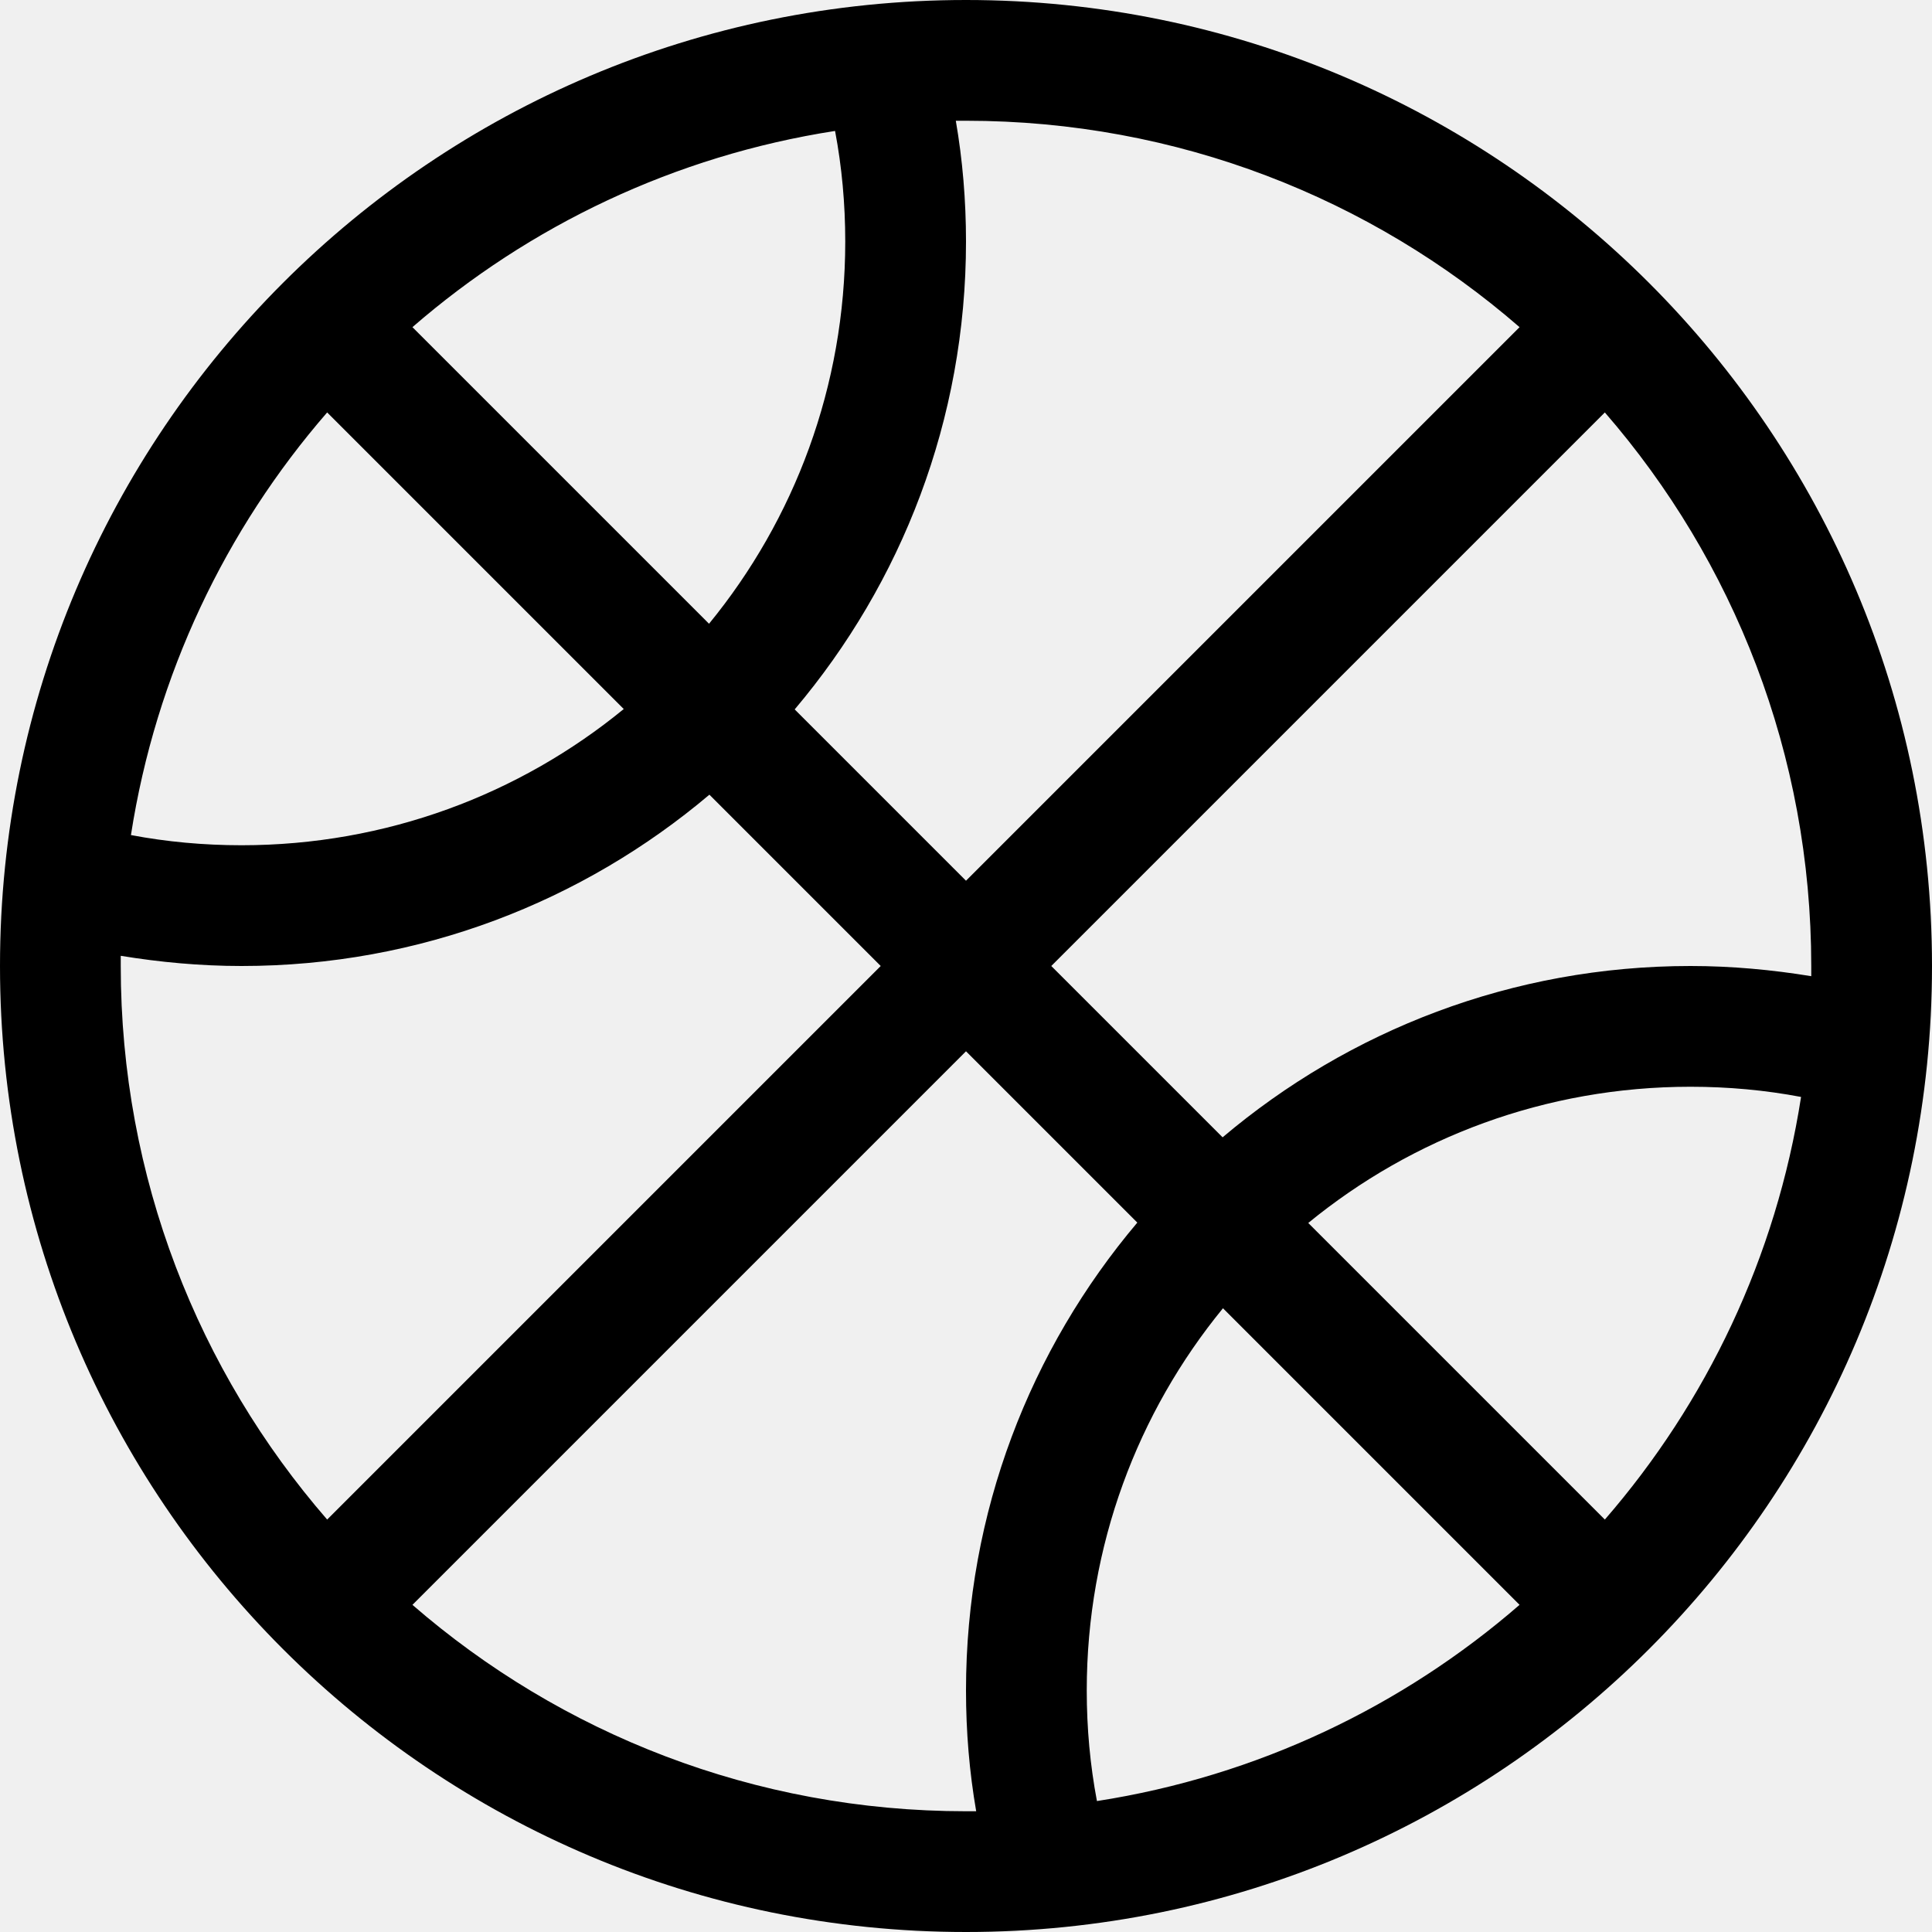
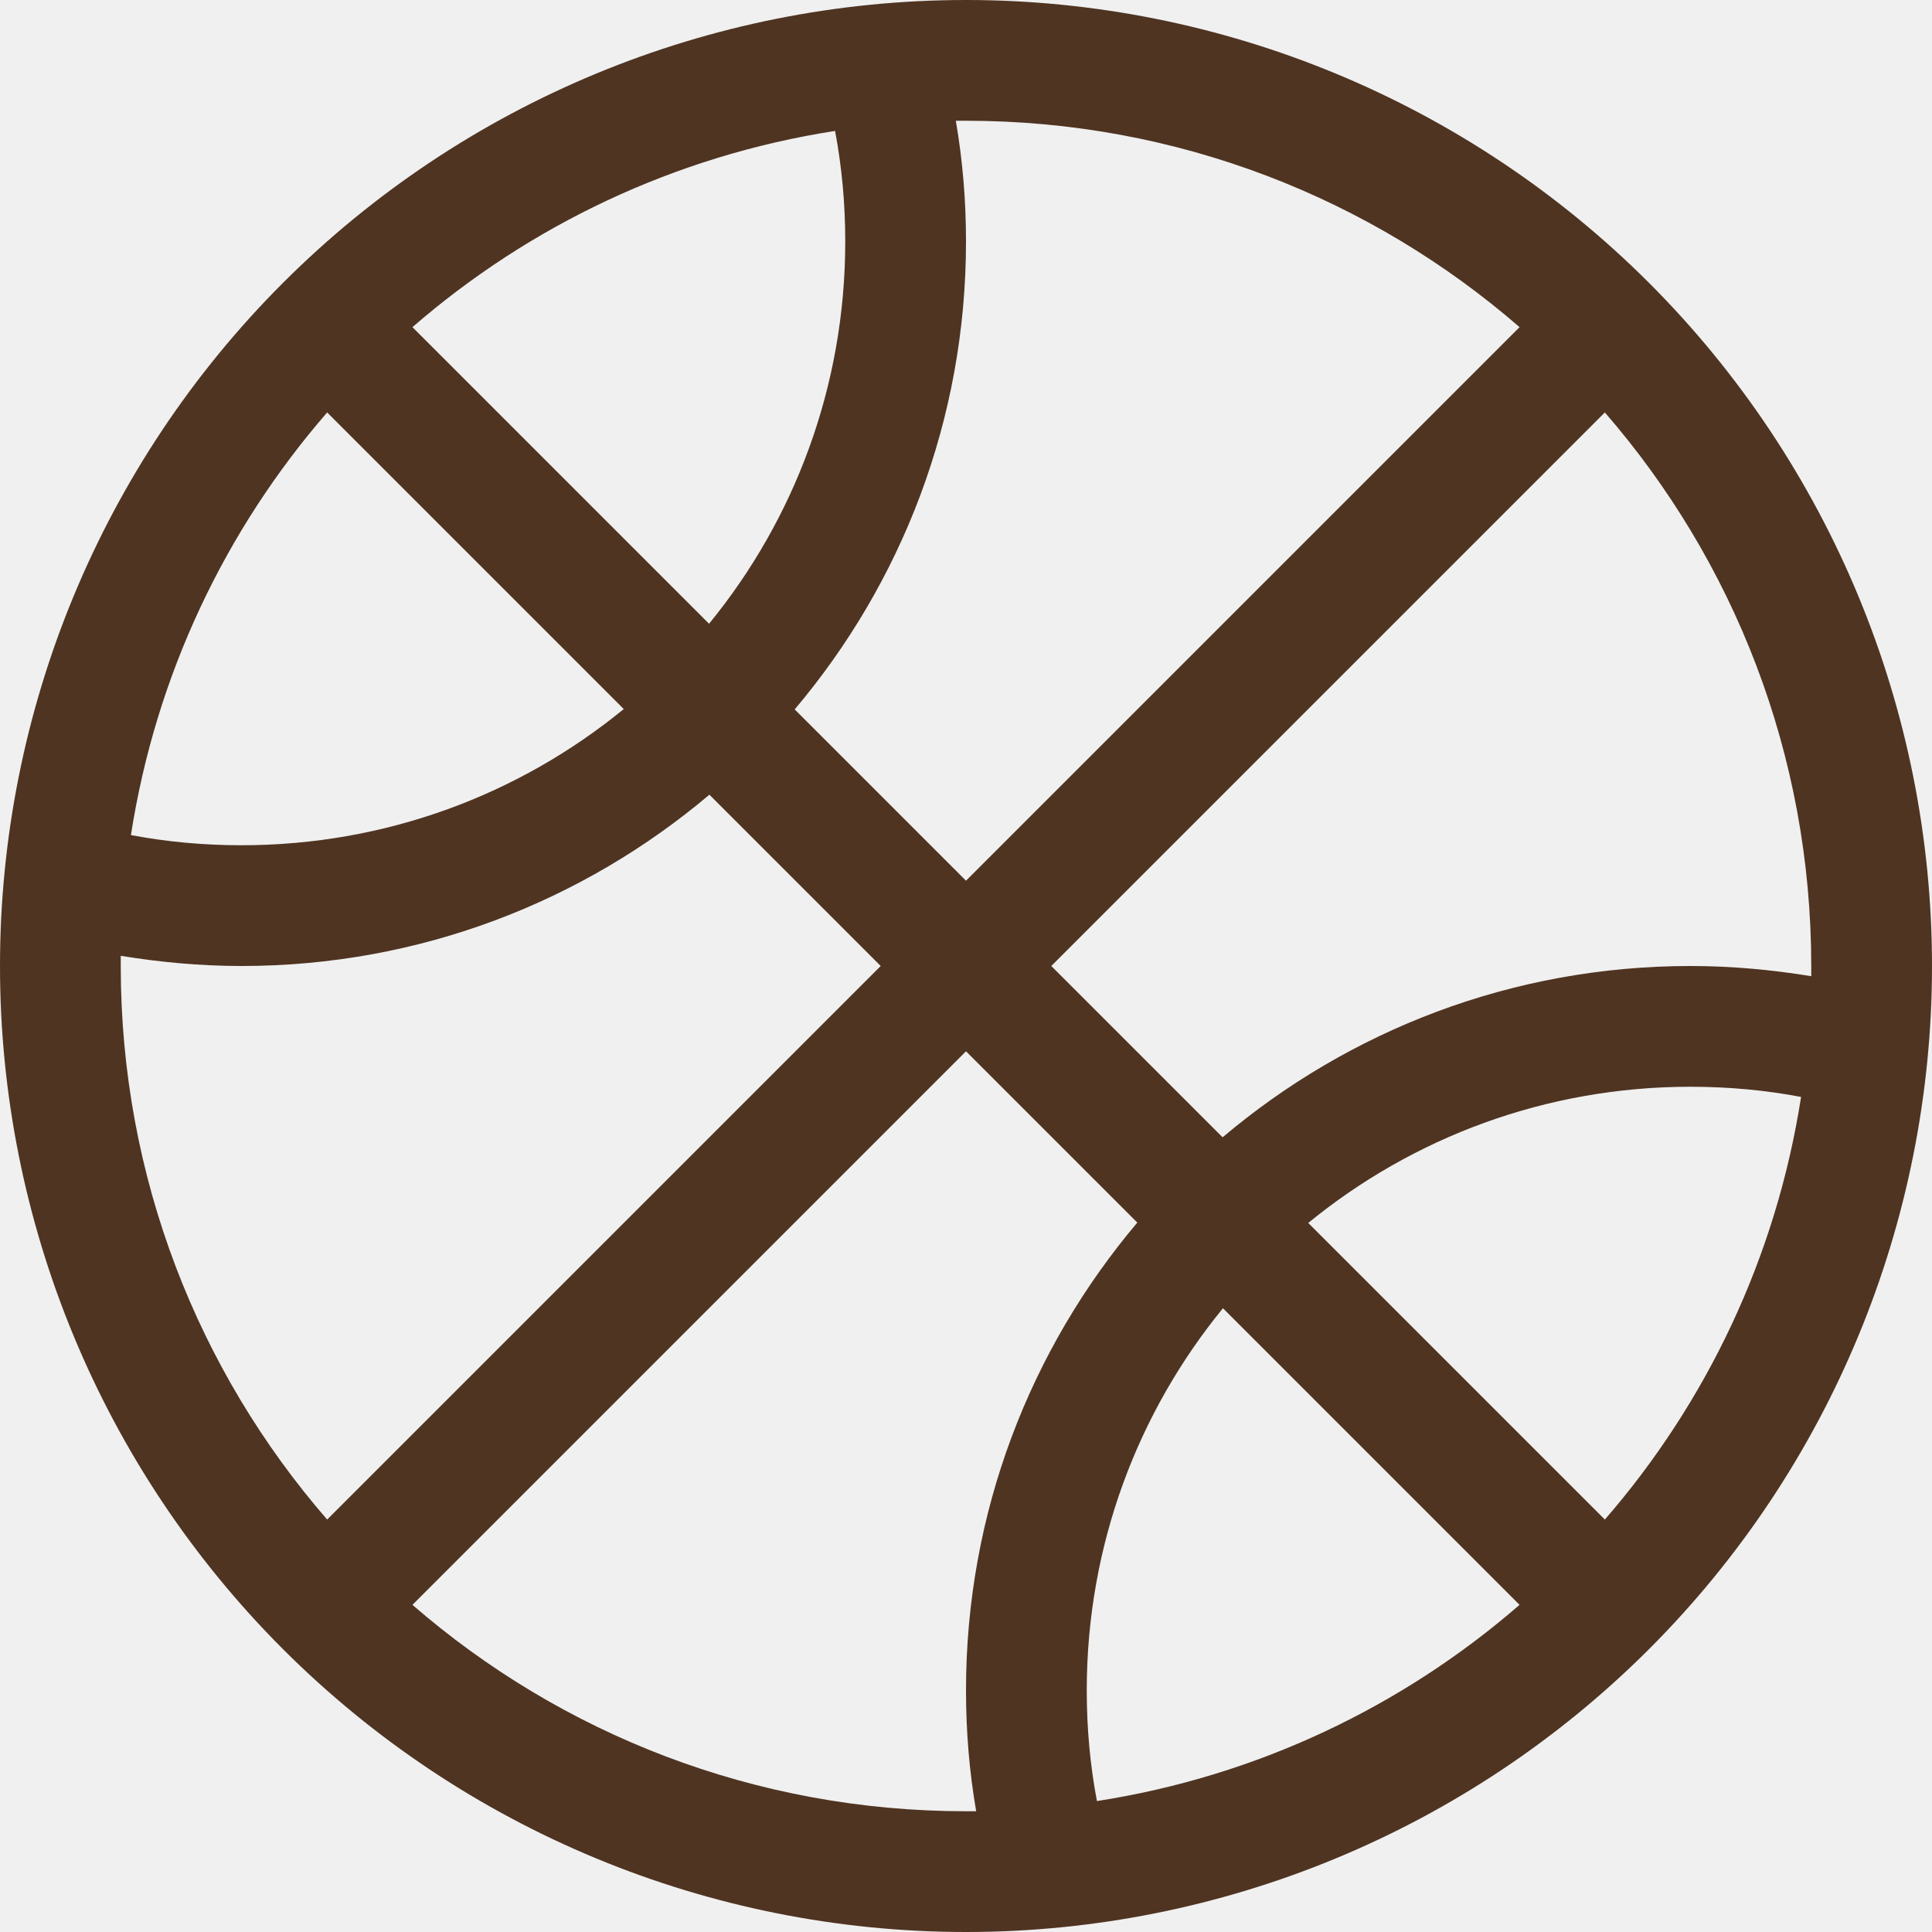
- <svg xmlns="http://www.w3.org/2000/svg" viewBox="0 0 512 512">
-   <path d="M290.7 477.3c-1.8-9.5-2.7-19.3-2.7-29.3c0-38.4 13.5-73.7 36.1-101.3l78.6 78.6c-31 26.9-69.5 45.4-112 52zm-32 2.7c-.9 0-1.8 0-2.7 0c-56.1 0-107.4-20.6-146.7-54.7L256 278.6 301.4 324C273.1 357.5 256 400.7 256 448c0 10.9 .9 21.6 2.7 32zM324 301.4L278.6 256 425.3 109.3C459.4 148.6 480 199.9 480 256c0 .9 0 1.8 0 2.7c-10.4-1.7-21.1-2.7-32-2.7c-47.3 0-90.5 17.1-124 45.4zm22.7 22.7C374.3 301.5 409.6 288 448 288c10 0 19.8 .9 29.3 2.7c-6.6 42.5-25.1 81-52 112l-78.6-78.6zM256 233.4L210.6 188C238.9 154.5 256 111.3 256 64c0-10.9-.9-21.6-2.7-32c.9 0 1.8 0 2.7 0c56.1 0 107.4 20.6 146.7 54.7L256 233.4zm-68.1-68.1L109.3 86.7c31-26.9 69.5-45.4 112-52C223.1 44.2 224 54 224 64c0 38.4-13.5 73.7-36.1 101.3zm-22.6 22.6C137.7 210.5 102.4 224 64 224c-10 0-19.8-.9-29.3-2.7c6.6-42.5 25.1-81 52-112l78.6 78.6zM32 253.3c10.4 1.7 21.1 2.7 32 2.7c47.3 0 90.5-17.1 124-45.4L233.4 256 86.7 402.7C52.6 363.4 32 312.1 32 256c0-.9 0-1.8 0-2.7zM256 512A256 256 0 1 0 256 0a256 256 0 1 0 0 512z" />
+ <svg xmlns="http://www.w3.org/2000/svg" width="48" height="48" viewBox="0 0 48 48" fill="none">
+   <g clip-path="url(#clip0_698_6382)">
+     <path d="M27.253 44.747C27.084 43.856 27 42.938 27 42C27 38.4 28.266 35.091 30.384 32.503L37.753 39.872C34.847 42.394 31.238 44.128 27.253 44.747ZM24.253 45C24.169 45 24.084 45 24 45C18.741 45 13.931 43.069 10.247 39.872L24 26.119L28.256 30.375C25.603 33.516 24 37.566 24 42C24 43.022 24.084 44.025 24.253 45ZM30.375 28.256L26.119 24L39.872 10.247C43.069 13.931 45 18.741 45 24C45 24.084 45 24.169 45 24.253C44.025 24.094 43.022 24 42 24C37.566 24 33.516 25.603 30.375 28.256ZM32.503 30.384C35.091 28.266 38.4 27 42 27C42.938 27 43.856 27.084 44.747 27.253C44.128 31.238 42.394 34.847 39.872 37.753L32.503 30.384ZM24 21.881L19.744 17.625C22.397 14.484 24 10.434 24 6C24 4.978 23.916 3.975 23.747 3C23.831 3 23.916 3 24 3C29.259 3 34.069 4.931 37.753 8.128L24 21.881ZM17.616 15.497L10.247 8.128C13.153 5.606 16.762 3.872 20.747 3.253C20.916 4.144 21 5.062 21 6C21 9.6 19.734 12.909 17.616 15.497ZM15.497 17.616C12.909 19.734 9.6 21 6 21C5.062 21 4.144 20.916 3.253 20.747C3.872 16.762 5.606 13.153 8.128 10.247L15.497 17.616ZM3 23.747C3.975 23.906 4.978 24 6 24C10.434 24 14.484 22.397 17.625 19.744L21.881 24L8.128 37.753C4.931 34.069 3 29.259 3 24C3 23.916 3 23.831 3 23.747ZM24 48C30.365 48 36.47 45.471 40.971 40.971C45.471 36.47 48 30.365 48 24C48 17.635 45.471 11.53 40.971 7.029C36.47 2.529 30.365 0 24 0C17.635 0 11.53 2.529 7.029 7.029C2.529 11.53 0 17.635 0 24C0 30.365 2.529 36.47 7.029 40.971C11.53 45.471 17.635 48 24 48Z" fill="#4F3422" />
+   </g>
+   <defs>
+     <clipPath id="clip0_698_6382">
+       <rect width="48" height="48" fill="white" />
+     </clipPath>
+   </defs>
</svg>
